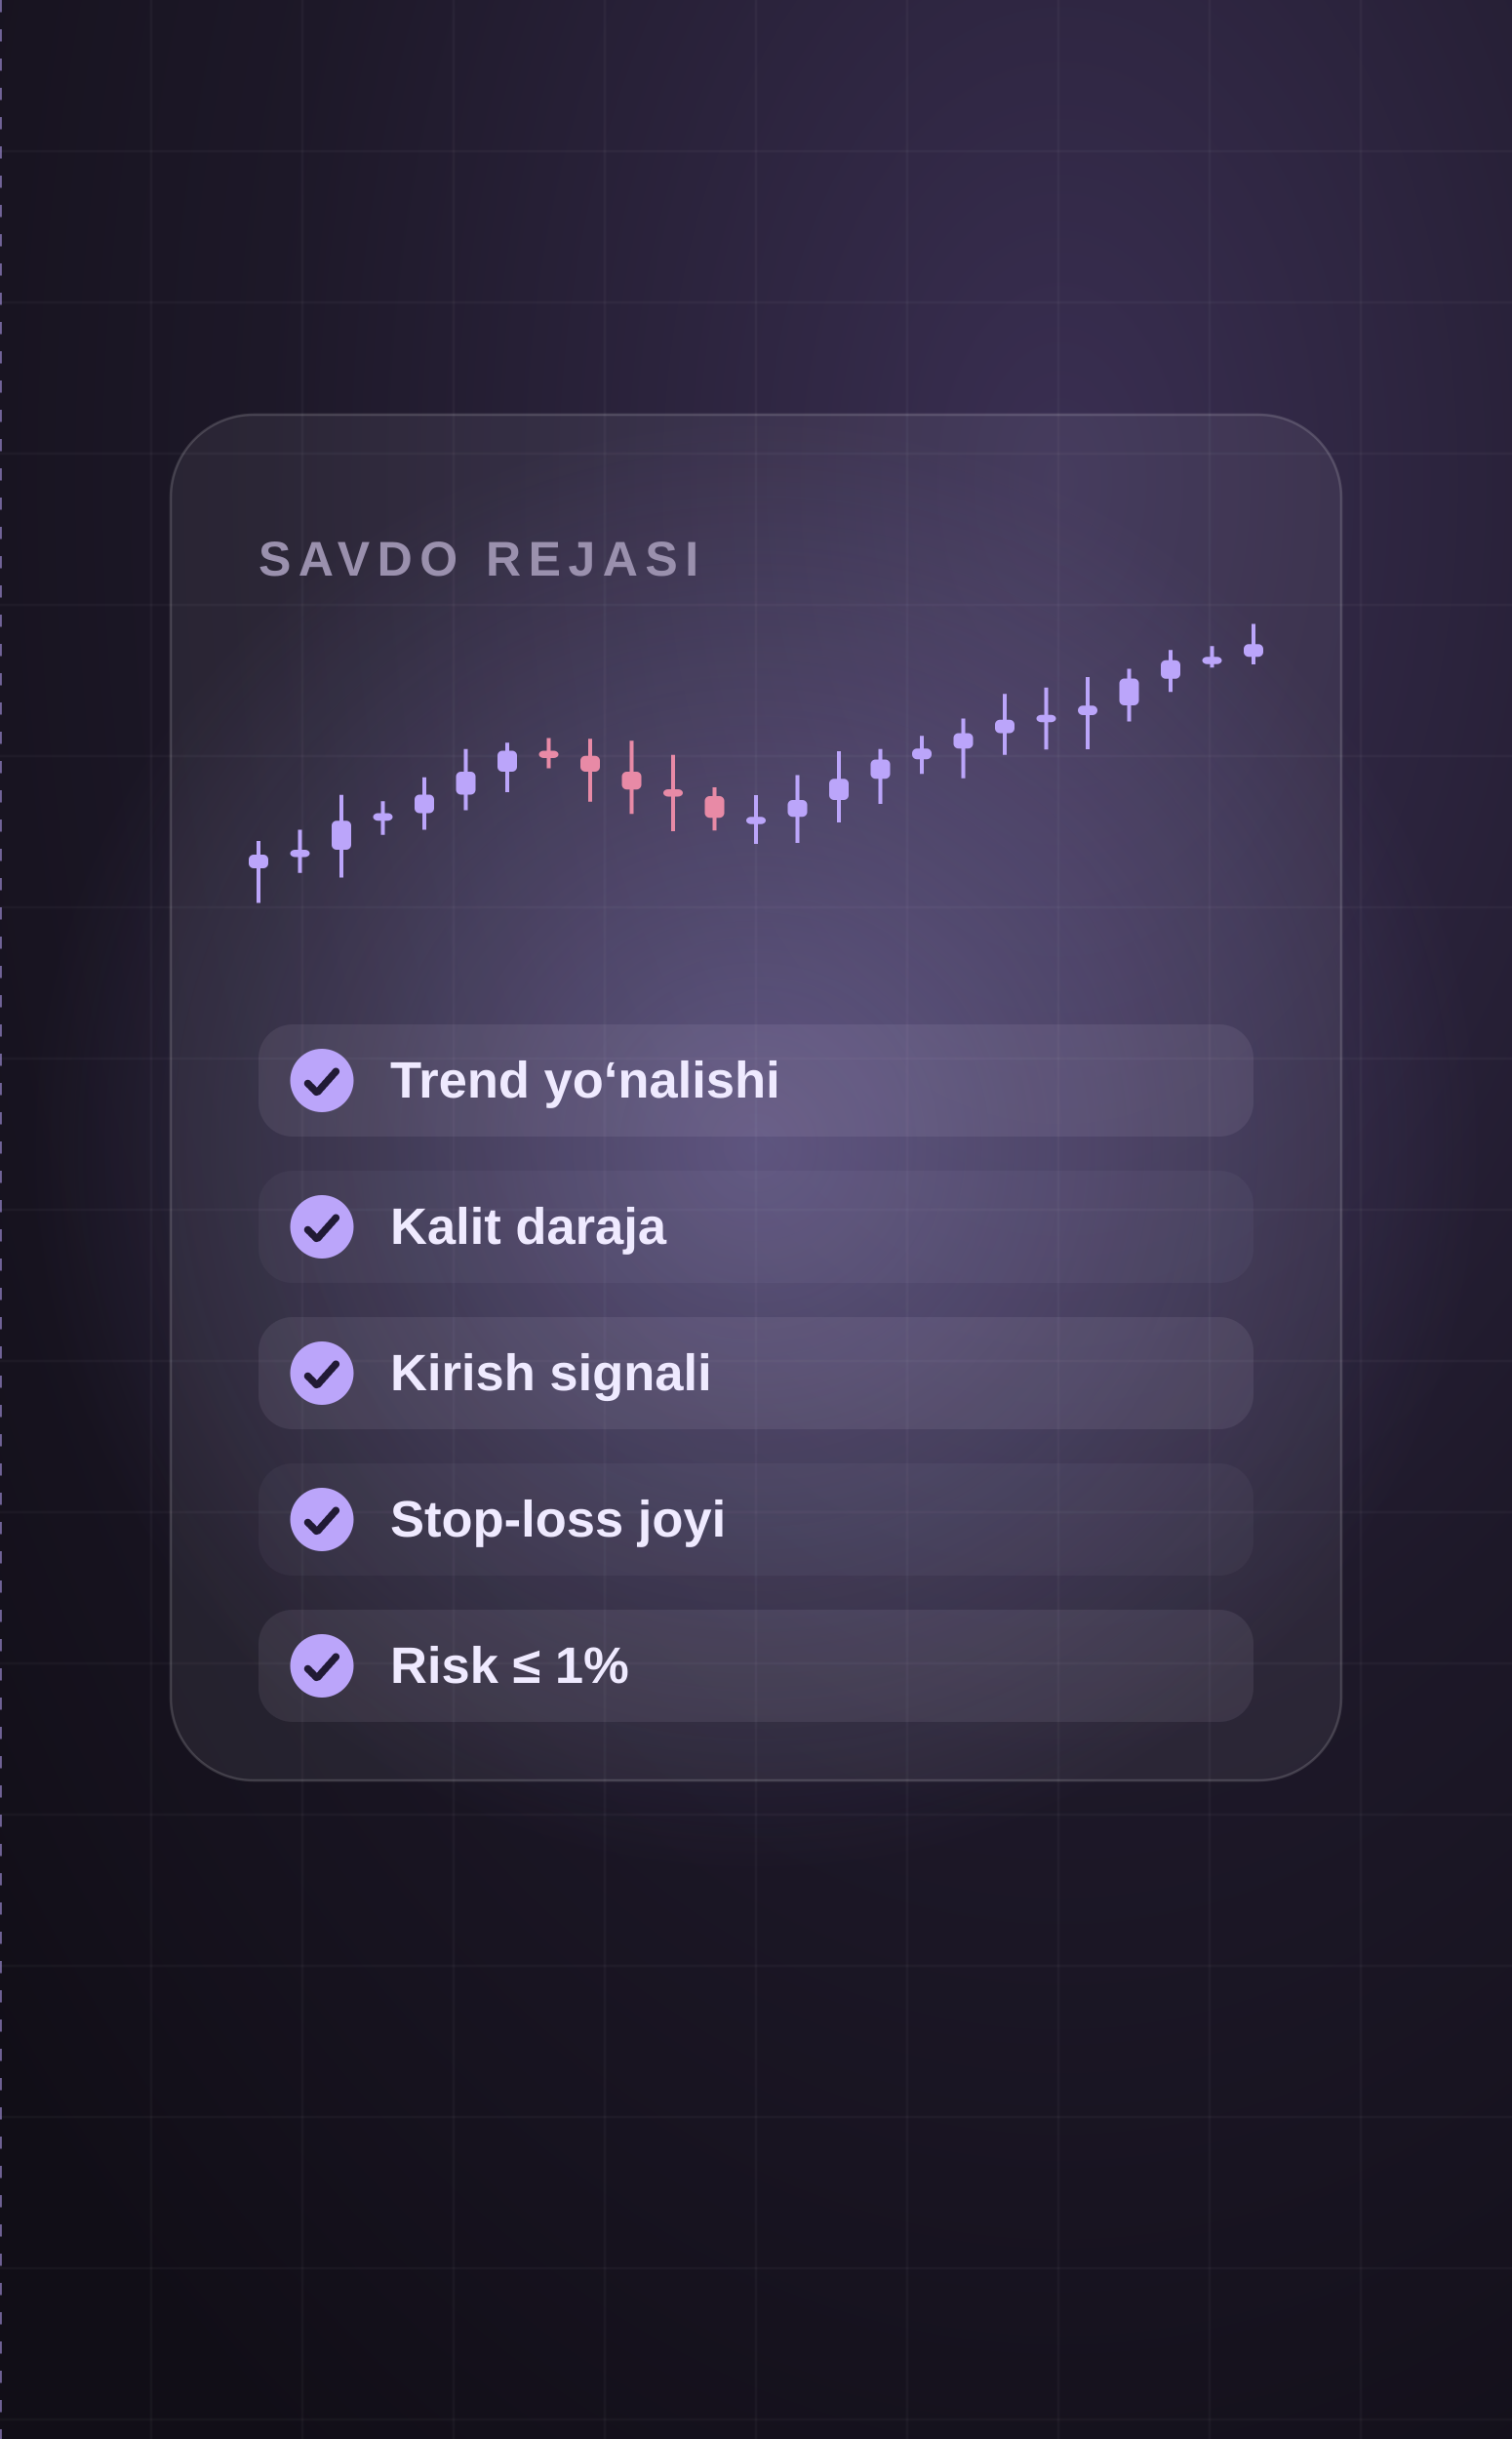
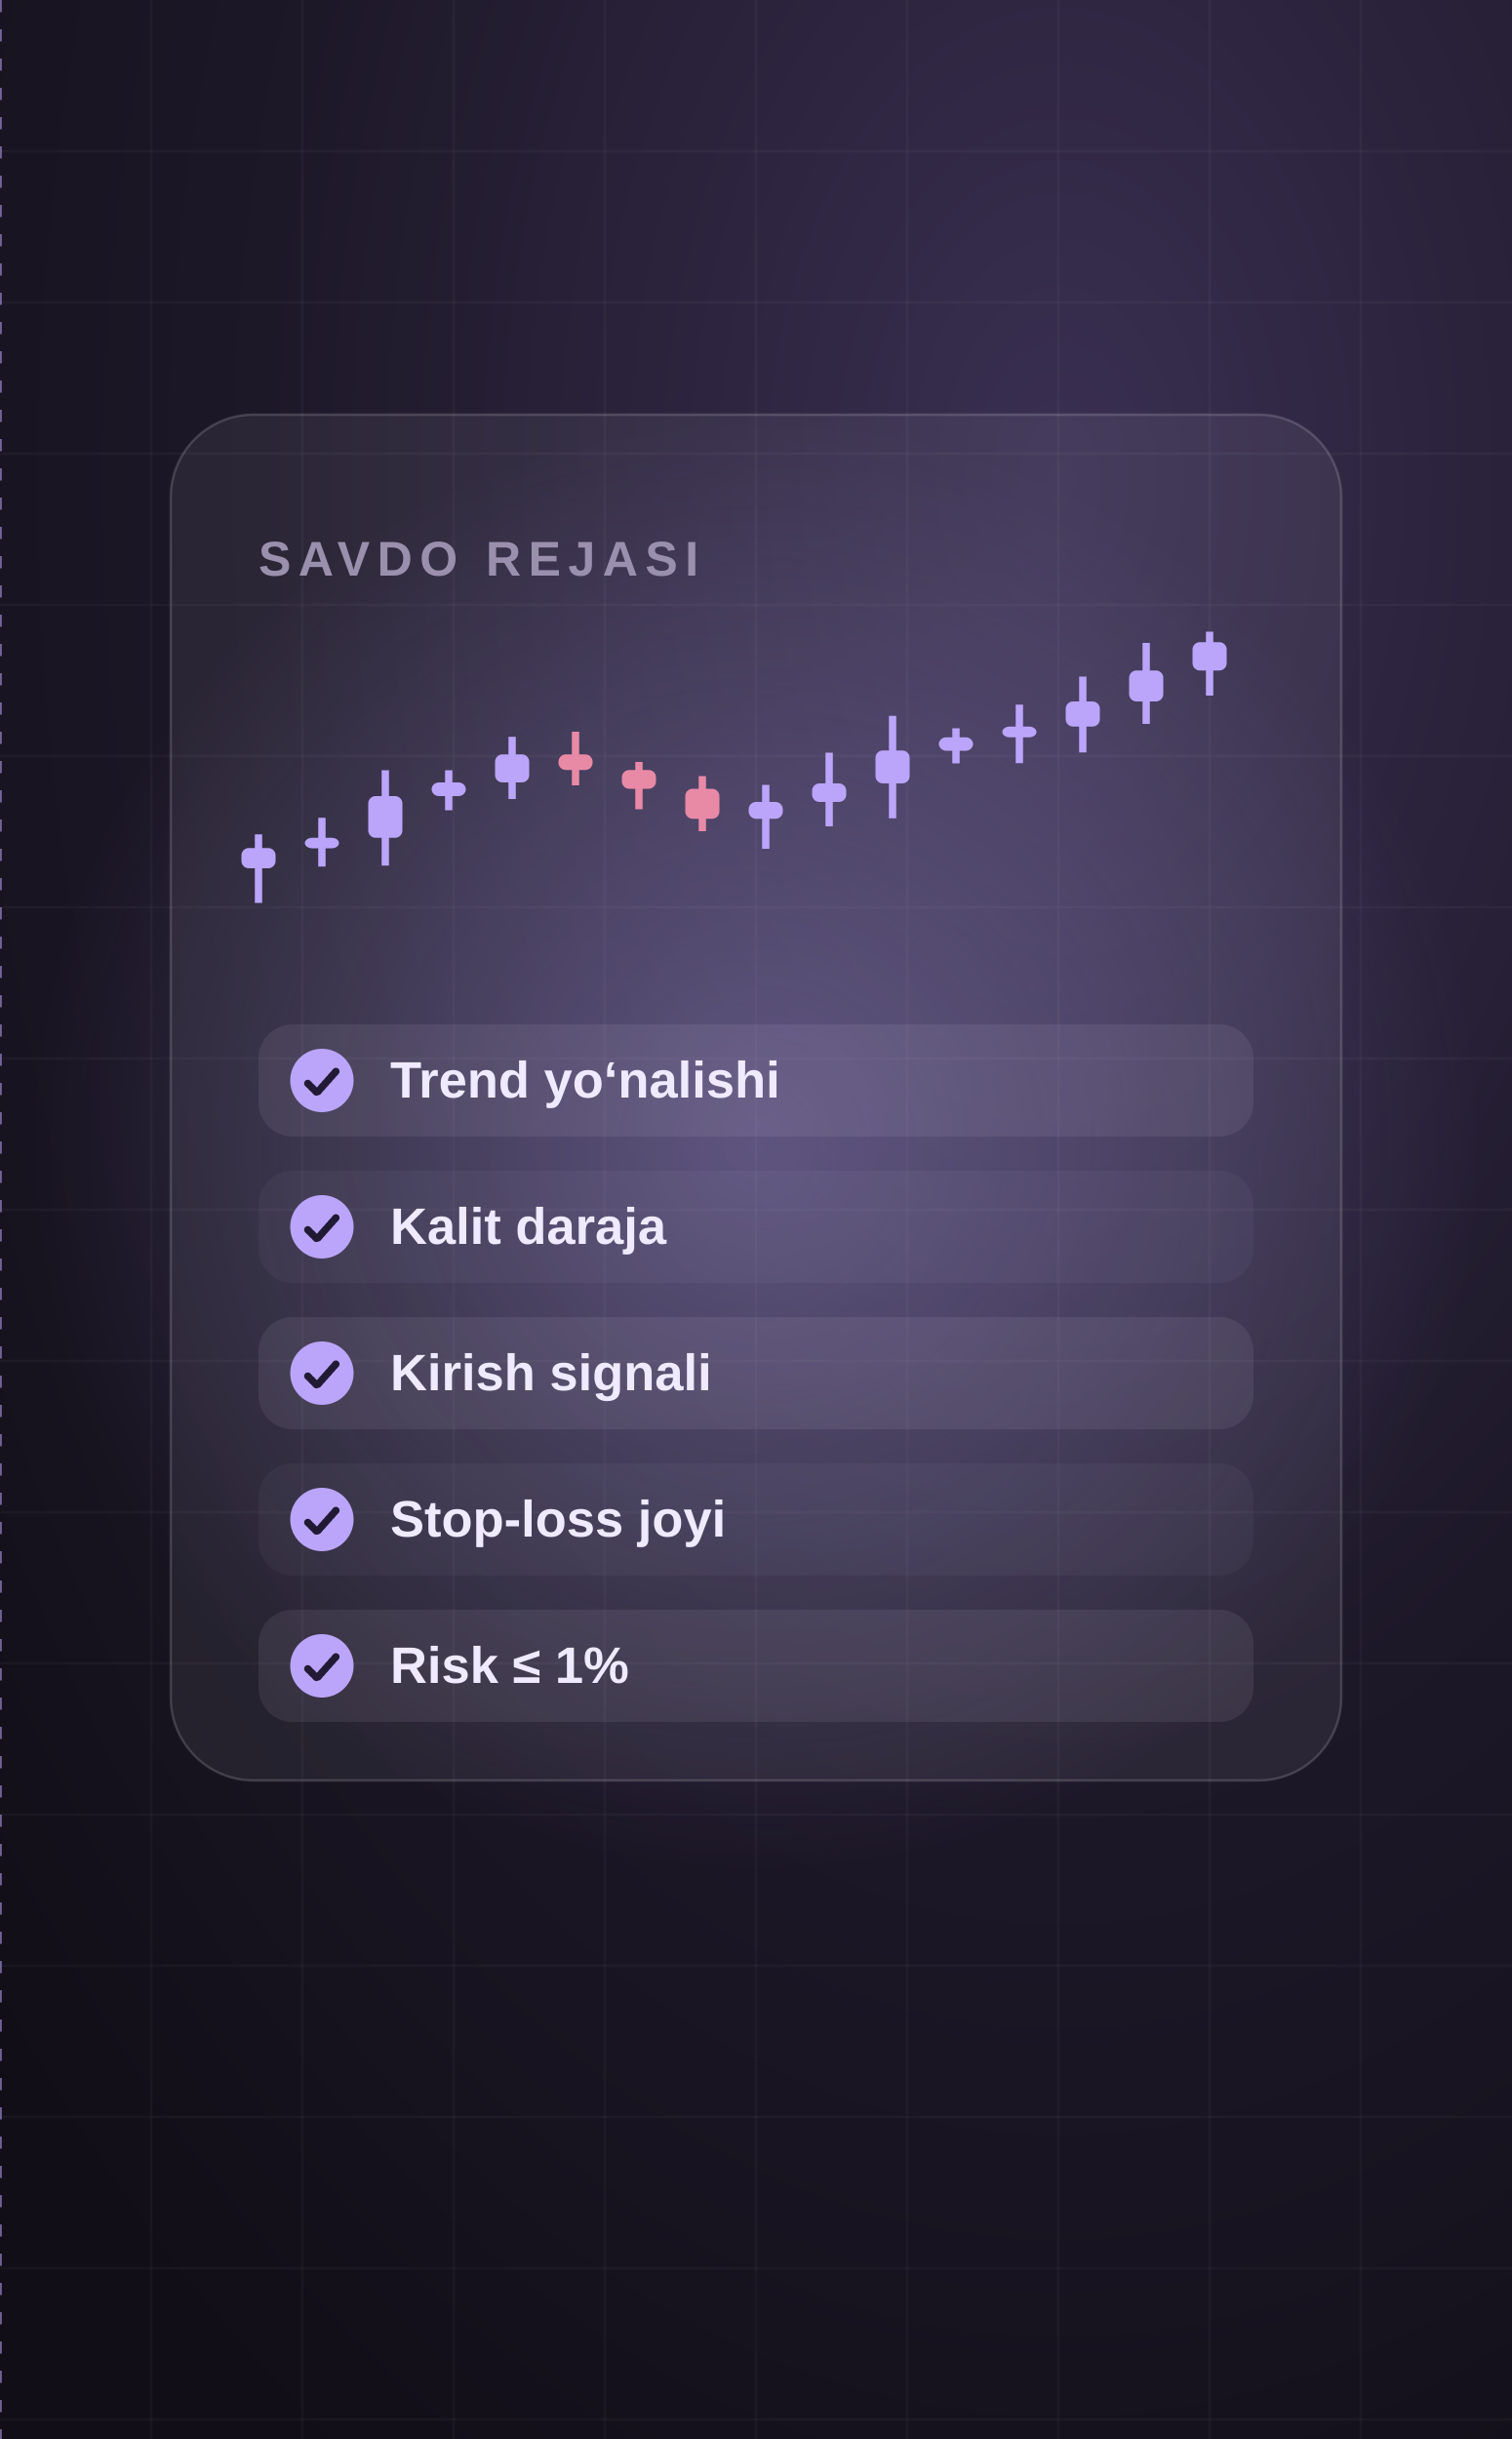
<svg xmlns="http://www.w3.org/2000/svg" width="620" height="1000" viewBox="0 0 620 1000">
  <style>
text{font-family:Arial,Helvetica,"Liberation Sans",sans-serif}
@keyframes grow{from{transform:scaleY(.05);opacity:0}to{transform:none;opacity:1}}
- @keyframes live{0%,100%{transform:none}50%{transform:scaleY(1.22)}}
+ @keyframes live{0%,100%{transform:none}50%{transform:scaleY(1.4)}}
@keyframes flo{0%,100%{transform:translateY(0)}50%{transform:translateY(-6px)}}
@keyframes br{0%,100%{opacity:.7;transform:scale(1)}50%{opacity:1;transform:scale(1.1)}}
@keyframes march{to{stroke-dashoffset:-60}}
@keyframes draw{0%{stroke-dashoffset:1;opacity:1}38%{stroke-dashoffset:0}86%{stroke-dashoffset:0;opacity:1}96%{opacity:0}100%{stroke-dashoffset:1;opacity:0}}
@keyframes bob{0%,100%{transform:none}50%{transform:scaleY(.72)}}
@keyframes dp{0%,100%{transform:scale(1)}50%{transform:scale(1.18)}}
@keyframes hl{0%,100%{opacity:.35}50%{opacity:1}}
@keyframes rin{from{opacity:0;transform:translateX(-18px)}to{opacity:1;transform:none}}
@keyframes bobx{0%,100%{transform:none}50%{transform:scaleX(.78)}}
.row{animation:rin .8s cubic-bezier(.2,.8,.2,1) both}
.barx{transform-box:fill-box;animation:bobx 2.6s ease-in-out infinite}
.cd,.bar,.dot,.glow{transform-box:fill-box}
@keyframes tick{0%,100%{transform:scaleY(1)}35%{transform:scaleY(var(--a,.7))}70%{transform:scaleY(var(--b,1.12))}}
.cd{transform-origin:50% 55%;animation:grow .7s cubic-bezier(.2,.8,.2,1) both,tick 2s ease-in-out infinite}
@keyframes stream{to{transform:translateX(-640px)}}
- .stream{animation:stream 16s linear infinite}
- .cd.live{transform-origin:50% 50%;animation:grow .7s cubic-bezier(.2,.8,.2,1) both,live 1.6s ease-in-out infinite}
+ .stream{animation:stream 8s linear infinite}
+ .cd.live{transform-origin:50% 50%;animation:grow .7s cubic-bezier(.2,.8,.2,1) both,live .9s ease-in-out infinite}
@keyframes scan{from{transform:translateX(-90px)}to{transform:translateX(710px)}}
.scan{animation:scan 6.5s cubic-bezier(.45,0,.55,1) infinite}
.chip{animation:flo 4.5s ease-in-out infinite}
.glow{transform-origin:50% 50%;animation:br 6s ease-in-out infinite}
.dash{animation:march 3.2s linear infinite}
.draw{stroke-dasharray:1;stroke-dashoffset:1;animation:draw 8s cubic-bezier(.4,0,.2,1) .3s infinite}
.bar{transform-origin:50% 100%;animation:bob 2.4s ease-in-out infinite}
.dot{transform-origin:50% 50%;animation:dp 2.2s ease-in-out infinite}
.hl{animation:hl 2.2s ease-in-out infinite}
@media (prefers-reduced-motion:reduce){*{animation:none!important}.draw{stroke-dasharray:none;stroke-dashoffset:0}.scan,.mdot{display:none}}
</style>
  <defs>
    <radialGradient id="bg" cx="70%" cy="20%" r="95%">
      <stop offset="0" stop-color="#3a2f52" />
      <stop offset=".55" stop-color="#1d1828" />
      <stop offset="1" stop-color="#110e17" />
    </radialGradient>
    <radialGradient id="glow" cx="50%" cy="50%" r="50%">
      <stop offset="0" stop-color="#a697eb" stop-opacity=".35" />
      <stop offset="1" stop-color="#a697eb" stop-opacity="0" />
    </radialGradient>
    <linearGradient id="scanG" x1="0" y1="0" x2="1" y2="0">
      <stop offset="0" stop-color="#bba5fa" stop-opacity="0" />
      <stop offset="1" stop-color="#bba5fa" stop-opacity=".2" />
    </linearGradient>
    <linearGradient id="fadeUp" x1="0" y1="0" x2="0" y2="1">
      <stop offset="0" stop-color="#bba5fa" stop-opacity=".35" />
      <stop offset="1" stop-color="#bba5fa" stop-opacity="0" />
    </linearGradient>
  </defs>
  <rect width="620" height="1000" fill="url(#bg)" />
  <line x1="62" y1="0" x2="62" y2="1000" stroke="#fff" stroke-opacity=".035" />
  <line x1="124" y1="0" x2="124" y2="1000" stroke="#fff" stroke-opacity=".035" />
  <line x1="186" y1="0" x2="186" y2="1000" stroke="#fff" stroke-opacity=".035" />
  <line x1="248" y1="0" x2="248" y2="1000" stroke="#fff" stroke-opacity=".035" />
  <line x1="310" y1="0" x2="310" y2="1000" stroke="#fff" stroke-opacity=".035" />
  <line x1="372" y1="0" x2="372" y2="1000" stroke="#fff" stroke-opacity=".035" />
  <line x1="434" y1="0" x2="434" y2="1000" stroke="#fff" stroke-opacity=".035" />
  <line x1="496" y1="0" x2="496" y2="1000" stroke="#fff" stroke-opacity=".035" />
  <line x1="558" y1="0" x2="558" y2="1000" stroke="#fff" stroke-opacity=".035" />
  <line x1="0" y1="62" x2="620" y2="62" stroke="#fff" stroke-opacity=".035" />
  <line x1="0" y1="124" x2="620" y2="124" stroke="#fff" stroke-opacity=".035" />
  <line x1="0" y1="186" x2="620" y2="186" stroke="#fff" stroke-opacity=".035" />
  <line x1="0" y1="248" x2="620" y2="248" stroke="#fff" stroke-opacity=".035" />
  <line x1="0" y1="310" x2="620" y2="310" stroke="#fff" stroke-opacity=".035" />
  <line x1="0" y1="372" x2="620" y2="372" stroke="#fff" stroke-opacity=".035" />
  <line x1="0" y1="434" x2="620" y2="434" stroke="#fff" stroke-opacity=".035" />
  <line x1="0" y1="496" x2="620" y2="496" stroke="#fff" stroke-opacity=".035" />
  <line x1="0" y1="558" x2="620" y2="558" stroke="#fff" stroke-opacity=".035" />
  <line x1="0" y1="620" x2="620" y2="620" stroke="#fff" stroke-opacity=".035" />
  <line x1="0" y1="682" x2="620" y2="682" stroke="#fff" stroke-opacity=".035" />
  <line x1="0" y1="744" x2="620" y2="744" stroke="#fff" stroke-opacity=".035" />
  <line x1="0" y1="806" x2="620" y2="806" stroke="#fff" stroke-opacity=".035" />
  <line x1="0" y1="868" x2="620" y2="868" stroke="#fff" stroke-opacity=".035" />
  <line x1="0" y1="930" x2="620" y2="930" stroke="#fff" stroke-opacity=".035" />
  <line x1="0" y1="992" x2="620" y2="992" stroke="#fff" stroke-opacity=".035" />
  <circle class="glow" cx="310" cy="470" r="300" fill="url(#glow)" />
  <g transform="translate(70 170)">
    <rect width="480" height="560" rx="34" fill="#efeaff" fill-opacity=".07" stroke="#fff" stroke-opacity=".16" />
    <text x="36" y="66" font-size="20" font-weight="700" fill="#9a90ad" letter-spacing="3">SAVDO REJASI</text>
    <g transform="translate(36 96)">
-       <g class="cd" style="--a:0.58;--b:1.22;animation-duration:.7s,1.48s;animation-delay:200ms,900ms">
-         <line x1="0" x2="0" y1="78.8" y2="104.2" stroke="#bba5fa" stroke-width="1.6" />
-         <rect x="-4" y="84.4" width="8" height="5.6" rx="2" fill="#bba5fa" />
+       <g class="cd" style="--a:0.42;--b:1.36;animation-duration:.7s,0.65s;animation-delay:200ms,600ms">
+         <line x1="0" x2="0" y1="76.1" y2="104.2" stroke="#bba5fa" stroke-width="3" />
+         <rect x="-7" y="81.7" width="14" height="8.3" rx="3" fill="#bba5fa" />
      </g>
-       <g class="cd" style="--a:0.62;--b:1.29;animation-duration:.7s,2.18s;animation-delay:235ms,1037ms">
-         <line x1="17" x2="17" y1="74.2" y2="91.9" stroke="#bba5fa" stroke-width="1.6" />
-         <rect x="13" y="82.4" width="8" height="3.0" rx="2" fill="#bba5fa" />
+       <g class="cd" style="--a:0.44;--b:1.44;animation-duration:.7s,0.93s;animation-delay:240ms,737ms">
+         <line x1="26" x2="26" y1="69.3" y2="89.3" stroke="#bba5fa" stroke-width="3" />
+         <rect x="19" y="77.5" width="14" height="4.3" rx="3" fill="#bba5fa" />
      </g>
-       <g class="cd" style="--a:0.46;--b:1.28;animation-duration:.7s,2.20s;animation-delay:270ms,1174ms">
-         <line x1="34" x2="34" y1="59.9" y2="93.8" stroke="#bba5fa" stroke-width="1.6" />
-         <rect x="30" y="70.5" width="8" height="11.9" rx="2" fill="#bba5fa" />
+       <g class="cd" style="--a:0.31;--b:1.42;animation-duration:.7s,0.94s;animation-delay:280ms,874ms">
+         <line x1="52" x2="52" y1="49.8" y2="88.9" stroke="#bba5fa" stroke-width="3" />
+         <rect x="45" y="60.4" width="14" height="17.1" rx="3" fill="#bba5fa" />
      </g>
-       <g class="cd" style="--a:0.56;--b:1.26;animation-duration:.7s,2.04s;animation-delay:305ms,1311ms">
-         <line x1="51" x2="51" y1="62.5" y2="76.3" stroke="#bba5fa" stroke-width="1.6" />
-         <rect x="47" y="67.4" width="8" height="3.1" rx="2" fill="#bba5fa" />
+       <g class="cd" style="--a:0.40;--b:1.41;animation-duration:.7s,0.87s;animation-delay:320ms,1011ms">
+         <line x1="78" x2="78" y1="49.8" y2="66.2" stroke="#bba5fa" stroke-width="3" />
+         <rect x="71" y="54.8" width="14" height="5.6" rx="3" fill="#bba5fa" />
      </g>
-       <g class="cd" style="--a:0.70;--b:1.10;animation-duration:.7s,2.19s;animation-delay:340ms,1448ms">
-         <line x1="68" x2="68" y1="52.7" y2="74.2" stroke="#bba5fa" stroke-width="1.6" />
-         <rect x="64" y="59.8" width="8" height="7.6" rx="2" fill="#bba5fa" />
+       <g class="cd" style="--a:0.52;--b:1.23;animation-duration:.7s,0.94s;animation-delay:360ms,1148ms">
+         <line x1="104" x2="104" y1="36.1" y2="61.6" stroke="#bba5fa" stroke-width="3" />
+         <rect x="97" y="43.3" width="14" height="11.5" rx="3" fill="#bba5fa" />
      </g>
-       <g class="cd" style="--a:0.65;--b:1.09;animation-duration:.7s,1.67s;animation-delay:375ms,1585ms">
-         <line x1="85" x2="85" y1="41.1" y2="66.2" stroke="#bba5fa" stroke-width="1.6" />
-         <rect x="81" y="50.4" width="8" height="9.4" rx="2" fill="#bba5fa" />
+       <g class="cd" style="--a:0.47;--b:1.21;animation-duration:.7s,0.73s;animation-delay:400ms,1285ms">
+         <line x1="130" x2="130" y1="34.0" y2="56.0" stroke="#e88aa6" stroke-width="3" />
+         <rect x="123" y="43.3" width="14" height="6.4" rx="3" fill="#e88aa6" />
      </g>
-       <g class="cd" style="--a:0.51;--b:1.29;animation-duration:.7s,2.47s;animation-delay:410ms,1722ms">
-         <line x1="102" x2="102" y1="38.5" y2="58.8" stroke="#bba5fa" stroke-width="1.6" />
-         <rect x="98" y="41.8" width="8" height="8.6" rx="2" fill="#bba5fa" />
+       <g class="cd" style="--a:0.35;--b:1.43;animation-duration:.7s,1.05s;animation-delay:440ms,622ms">
+         <line x1="156" x2="156" y1="46.4" y2="65.8" stroke="#e88aa6" stroke-width="3" />
+         <rect x="149" y="49.7" width="14" height="7.7" rx="3" fill="#e88aa6" />
      </g>
-       <g class="cd" style="--a:0.76;--b:1.12;animation-duration:.7s,2.08s;animation-delay:445ms,1859ms">
-         <line x1="119" x2="119" y1="36.6" y2="49.0" stroke="#e88aa6" stroke-width="1.6" />
-         <rect x="115" y="41.8" width="8" height="3.0" rx="2" fill="#e88aa6" />
+       <g class="cd" style="--a:0.56;--b:1.24;animation-duration:.7s,0.89s;animation-delay:480ms,759ms">
+         <line x1="182" x2="182" y1="52.2" y2="74.8" stroke="#e88aa6" stroke-width="3" />
+         <rect x="175" y="57.4" width="14" height="12.3" rx="3" fill="#e88aa6" />
      </g>
-       <g class="cd" style="--a:0.46;--b:1.09;animation-duration:.7s,2.52s;animation-delay:480ms,1996ms">
-         <line x1="136" x2="136" y1="36.9" y2="62.7" stroke="#e88aa6" stroke-width="1.6" />
-         <rect x="132" y="43.9" width="8" height="6.5" rx="2" fill="#e88aa6" />
+       <g class="cd" style="--a:0.31;--b:1.22;animation-duration:.7s,1.07s;animation-delay:520ms,896ms">
+         <line x1="208" x2="208" y1="55.8" y2="82.0" stroke="#bba5fa" stroke-width="3" />
+         <rect x="201" y="62.8" width="14" height="6.9" rx="3" fill="#bba5fa" />
      </g>
-       <g class="cd" style="--a:0.78;--b:1.29;animation-duration:.7s,1.27s;animation-delay:515ms,2133ms">
-         <line x1="153" x2="153" y1="37.7" y2="67.7" stroke="#e88aa6" stroke-width="1.6" />
-         <rect x="149" y="50.4" width="8" height="7.3" rx="2" fill="#e88aa6" />
+       <g class="cd" style="--a:0.58;--b:1.44;animation-duration:.7s,0.57s;animation-delay:560ms,1033ms">
+         <line x1="234" x2="234" y1="42.6" y2="72.8" stroke="#bba5fa" stroke-width="3" />
+         <rect x="227" y="55.2" width="14" height="7.6" rx="3" fill="#bba5fa" />
      </g>
-       <g class="cd" style="--a:0.78;--b:1.12;animation-duration:.7s,1.85s;animation-delay:550ms,970ms">
-         <line x1="170" x2="170" y1="43.5" y2="74.8" stroke="#e88aa6" stroke-width="1.6" />
-         <rect x="166" y="57.6" width="8" height="3.0" rx="2" fill="#e88aa6" />
+       <g class="cd" style="--a:0.59;--b:1.24;animation-duration:.7s,0.80s;animation-delay:600ms,1170ms">
+         <line x1="260" x2="260" y1="27.5" y2="69.5" stroke="#bba5fa" stroke-width="3" />
+         <rect x="253" y="41.7" width="14" height="13.5" rx="3" fill="#bba5fa" />
      </g>
-       <g class="cd" style="--a:0.59;--b:1.09;animation-duration:.7s,1.74s;animation-delay:585ms,1107ms">
-         <line x1="187" x2="187" y1="56.8" y2="74.5" stroke="#e88aa6" stroke-width="1.6" />
-         <rect x="183" y="60.4" width="8" height="8.9" rx="2" fill="#e88aa6" />
+       <g class="cd" style="--a:0.42;--b:1.21;animation-duration:.7s,0.76s;animation-delay:640ms,1307ms">
+         <line x1="286" x2="286" y1="32.6" y2="47.0" stroke="#bba5fa" stroke-width="3" />
+         <rect x="279" y="36.3" width="14" height="5.5" rx="3" fill="#bba5fa" />
      </g>
-       <g class="cd" style="--a:0.67;--b:1.27;animation-duration:.7s,1.46s;animation-delay:620ms,1244ms">
-         <line x1="204" x2="204" y1="60.0" y2="80.0" stroke="#bba5fa" stroke-width="1.6" />
-         <rect x="200" y="68.9" width="8" height="3.0" rx="2" fill="#bba5fa" />
+       <g class="cd" style="--a:0.49;--b:1.42;animation-duration:.7s,0.64s;animation-delay:680ms,644ms">
+         <line x1="312" x2="312" y1="22.9" y2="46.9" stroke="#bba5fa" stroke-width="3" />
+         <rect x="305" y="31.9" width="14" height="4.4" rx="3" fill="#bba5fa" />
      </g>
-       <g class="cd" style="--a:0.78;--b:1.09;animation-duration:.7s,1.49s;animation-delay:655ms,1381ms">
-         <line x1="221" x2="221" y1="51.8" y2="79.6" stroke="#bba5fa" stroke-width="1.6" />
-         <rect x="217" y="62.0" width="8" height="6.9" rx="2" fill="#bba5fa" />
+       <g class="cd" style="--a:0.58;--b:1.22;animation-duration:.7s,0.66s;animation-delay:720ms,781ms">
+         <line x1="338" x2="338" y1="11.4" y2="42.5" stroke="#bba5fa" stroke-width="3" />
+         <rect x="331" y="21.6" width="14" height="10.3" rx="3" fill="#bba5fa" />
      </g>
-       <g class="cd" style="--a:0.70;--b:1.28;animation-duration:.7s,2.34s;animation-delay:690ms,1518ms">
-         <line x1="238" x2="238" y1="42.0" y2="71.2" stroke="#bba5fa" stroke-width="1.6" />
-         <rect x="234" y="53.3" width="8" height="8.7" rx="2" fill="#bba5fa" />
+       <g class="cd" style="--a:0.51;--b:1.43;animation-duration:.7s,1.00s;animation-delay:760ms,918ms">
+         <line x1="364" x2="364" y1="-2.4" y2="30.8" stroke="#bba5fa" stroke-width="3" />
+         <rect x="357" y="8.9" width="14" height="12.7" rx="3" fill="#bba5fa" />
      </g>
-       <g class="cd" style="--a:0.53;--b:1.24;animation-duration:.7s,1.51s;animation-delay:725ms,1655ms">
-         <line x1="255" x2="255" y1="41.1" y2="63.6" stroke="#bba5fa" stroke-width="1.6" />
-         <rect x="251" y="45.4" width="8" height="7.9" rx="2" fill="#bba5fa" />
-       </g>
-       <g class="cd" style="--a:0.75;--b:1.27;animation-duration:.7s,2.50s;animation-delay:760ms,1792ms">
-         <line x1="272" x2="272" y1="35.7" y2="51.3" stroke="#bba5fa" stroke-width="1.6" />
-         <rect x="268" y="40.9" width="8" height="4.4" rx="2" fill="#bba5fa" />
-       </g>
-       <g class="cd" style="--a:0.77;--b:1.23;animation-duration:.7s,1.31s;animation-delay:795ms,1929ms">
-         <line x1="289" x2="289" y1="28.6" y2="53.1" stroke="#bba5fa" stroke-width="1.6" />
-         <rect x="285" y="34.6" width="8" height="6.3" rx="2" fill="#bba5fa" />
-       </g>
-       <g class="cd" style="--a:0.71;--b:1.19;animation-duration:.7s,1.44s;animation-delay:830ms,2066ms">
-         <line x1="306" x2="306" y1="18.5" y2="43.5" stroke="#bba5fa" stroke-width="1.6" />
-         <rect x="302" y="29.1" width="8" height="5.5" rx="2" fill="#bba5fa" />
-       </g>
-       <g class="cd" style="--a:0.69;--b:1.22;animation-duration:.7s,1.89s;animation-delay:865ms,903ms">
-         <line x1="323" x2="323" y1="15.9" y2="41.3" stroke="#bba5fa" stroke-width="1.6" />
-         <rect x="319" y="27.1" width="8" height="3.0" rx="2" fill="#bba5fa" />
-       </g>
-       <g class="cd" style="--a:0.47;--b:1.17;animation-duration:.7s,1.66s;animation-delay:900ms,1040ms">
-         <line x1="340" x2="340" y1="11.6" y2="41.2" stroke="#bba5fa" stroke-width="1.6" />
-         <rect x="336" y="23.3" width="8" height="3.9" rx="2" fill="#bba5fa" />
-       </g>
-       <g class="cd" style="--a:0.51;--b:1.12;animation-duration:.7s,1.25s;animation-delay:935ms,1177ms">
-         <line x1="357" x2="357" y1="8.2" y2="29.8" stroke="#bba5fa" stroke-width="1.6" />
-         <rect x="353" y="12.2" width="8" height="11.0" rx="2" fill="#bba5fa" />
-       </g>
-       <g class="cd" style="--a:0.60;--b:1.14;animation-duration:.7s,1.16s;animation-delay:970ms,1314ms">
-         <line x1="374" x2="374" y1="0.5" y2="17.7" stroke="#bba5fa" stroke-width="1.6" />
-         <rect x="370" y="4.7" width="8" height="7.6" rx="2" fill="#bba5fa" />
-       </g>
-       <g class="cd" style="--a:0.48;--b:1.09;animation-duration:.7s,1.88s;animation-delay:1005ms,1451ms">
-         <line x1="391" x2="391" y1="-1.1" y2="7.7" stroke="#bba5fa" stroke-width="1.6" />
-         <rect x="387" y="3.3" width="8" height="3.0" rx="2" fill="#bba5fa" />
-       </g>
-       <g class="cd live" style="--a:0.64;--b:1.25;animation-duration:.7s,2.43s;animation-delay:1040ms,1588ms">
-         <line x1="408" x2="408" y1="-10.2" y2="6.4" stroke="#bba5fa" stroke-width="1.6" />
-         <rect x="404" y="-1.9" width="8" height="5.2" rx="2" fill="#bba5fa" />
+       <g class="cd live" style="--a:0.37;--b:1.38;animation-duration:.7s,0.66s;animation-delay:800ms,1055ms">
+         <line x1="390" x2="390" y1="-7.0" y2="19.2" stroke="#bba5fa" stroke-width="3" />
+         <rect x="383" y="-2.7" width="14" height="11.6" rx="3" fill="#bba5fa" />
      </g>
    </g>
    <g transform="translate(36 250)">
      <rect width="408" height="46" rx="14" fill="#efeaff" fill-opacity="0.08" />
      <circle cx="26" cy="23" r="13" fill="#bba5fa" />
      <path class="draw" pathLength="1" d="M19.5 23.5l4.5 4.5 8-9" fill="none" stroke="#211a35" stroke-width="3" stroke-linecap="round" stroke-linejoin="round" />
      <text x="54" y="30" font-size="21" font-weight="700" fill="#efeaff">Trend yo‘nalishi</text>
    </g>
    <g transform="translate(36 310)">
      <rect width="408" height="46" rx="14" fill="#efeaff" fill-opacity="0.04" />
      <circle cx="26" cy="23" r="13" fill="#bba5fa" />
      <path class="draw" pathLength="1" d="M19.5 23.5l4.5 4.5 8-9" fill="none" stroke="#211a35" stroke-width="3" stroke-linecap="round" stroke-linejoin="round" />
      <text x="54" y="30" font-size="21" font-weight="700" fill="#efeaff">Kalit daraja</text>
    </g>
    <g transform="translate(36 370)">
      <rect width="408" height="46" rx="14" fill="#efeaff" fill-opacity="0.08" />
      <circle cx="26" cy="23" r="13" fill="#bba5fa" />
      <path class="draw" pathLength="1" d="M19.5 23.5l4.5 4.5 8-9" fill="none" stroke="#211a35" stroke-width="3" stroke-linecap="round" stroke-linejoin="round" />
      <text x="54" y="30" font-size="21" font-weight="700" fill="#efeaff">Kirish signali</text>
    </g>
    <g transform="translate(36 430)">
      <rect width="408" height="46" rx="14" fill="#efeaff" fill-opacity="0.04" />
      <circle cx="26" cy="23" r="13" fill="#bba5fa" />
      <path class="draw" pathLength="1" d="M19.5 23.5l4.5 4.5 8-9" fill="none" stroke="#211a35" stroke-width="3" stroke-linecap="round" stroke-linejoin="round" />
      <text x="54" y="30" font-size="21" font-weight="700" fill="#efeaff">Stop-loss joyi</text>
    </g>
    <g transform="translate(36 490)">
      <rect width="408" height="46" rx="14" fill="#efeaff" fill-opacity="0.08" />
      <circle cx="26" cy="23" r="13" fill="#bba5fa" />
      <path class="draw" pathLength="1" d="M19.5 23.5l4.5 4.5 8-9" fill="none" stroke="#211a35" stroke-width="3" stroke-linecap="round" stroke-linejoin="round" />
      <text x="54" y="30" font-size="21" font-weight="700" fill="#efeaff">Risk ≤ 1%</text>
    </g>
  </g>
  <g class="scan">
    <rect x="-70" y="0" width="70" height="1000" fill="url(#scanG)" />
    <line x1="0" y1="0" x2="0" y2="1000" stroke="#bba5fa" stroke-opacity=".55" stroke-width="1.5" stroke-dasharray="5 7" />
  </g>
</svg>
